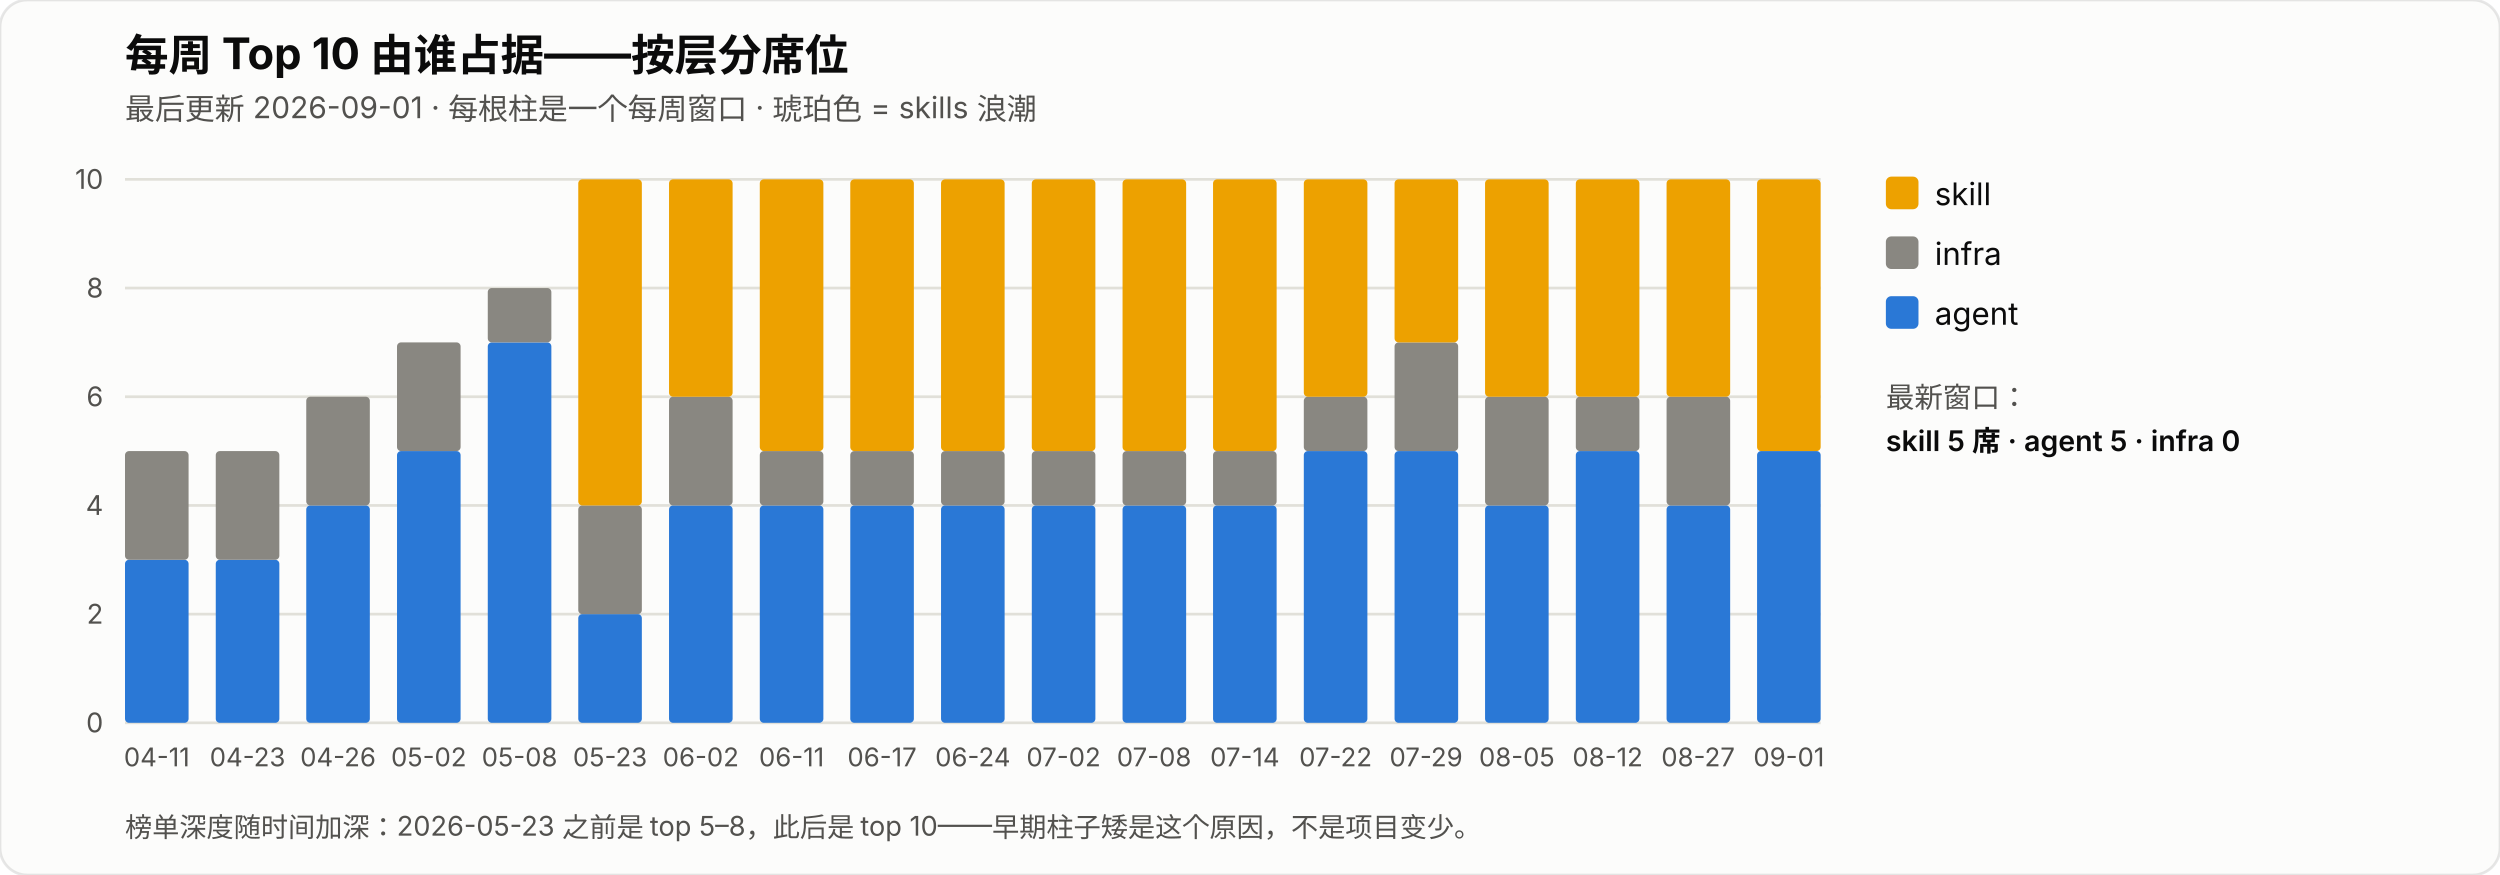
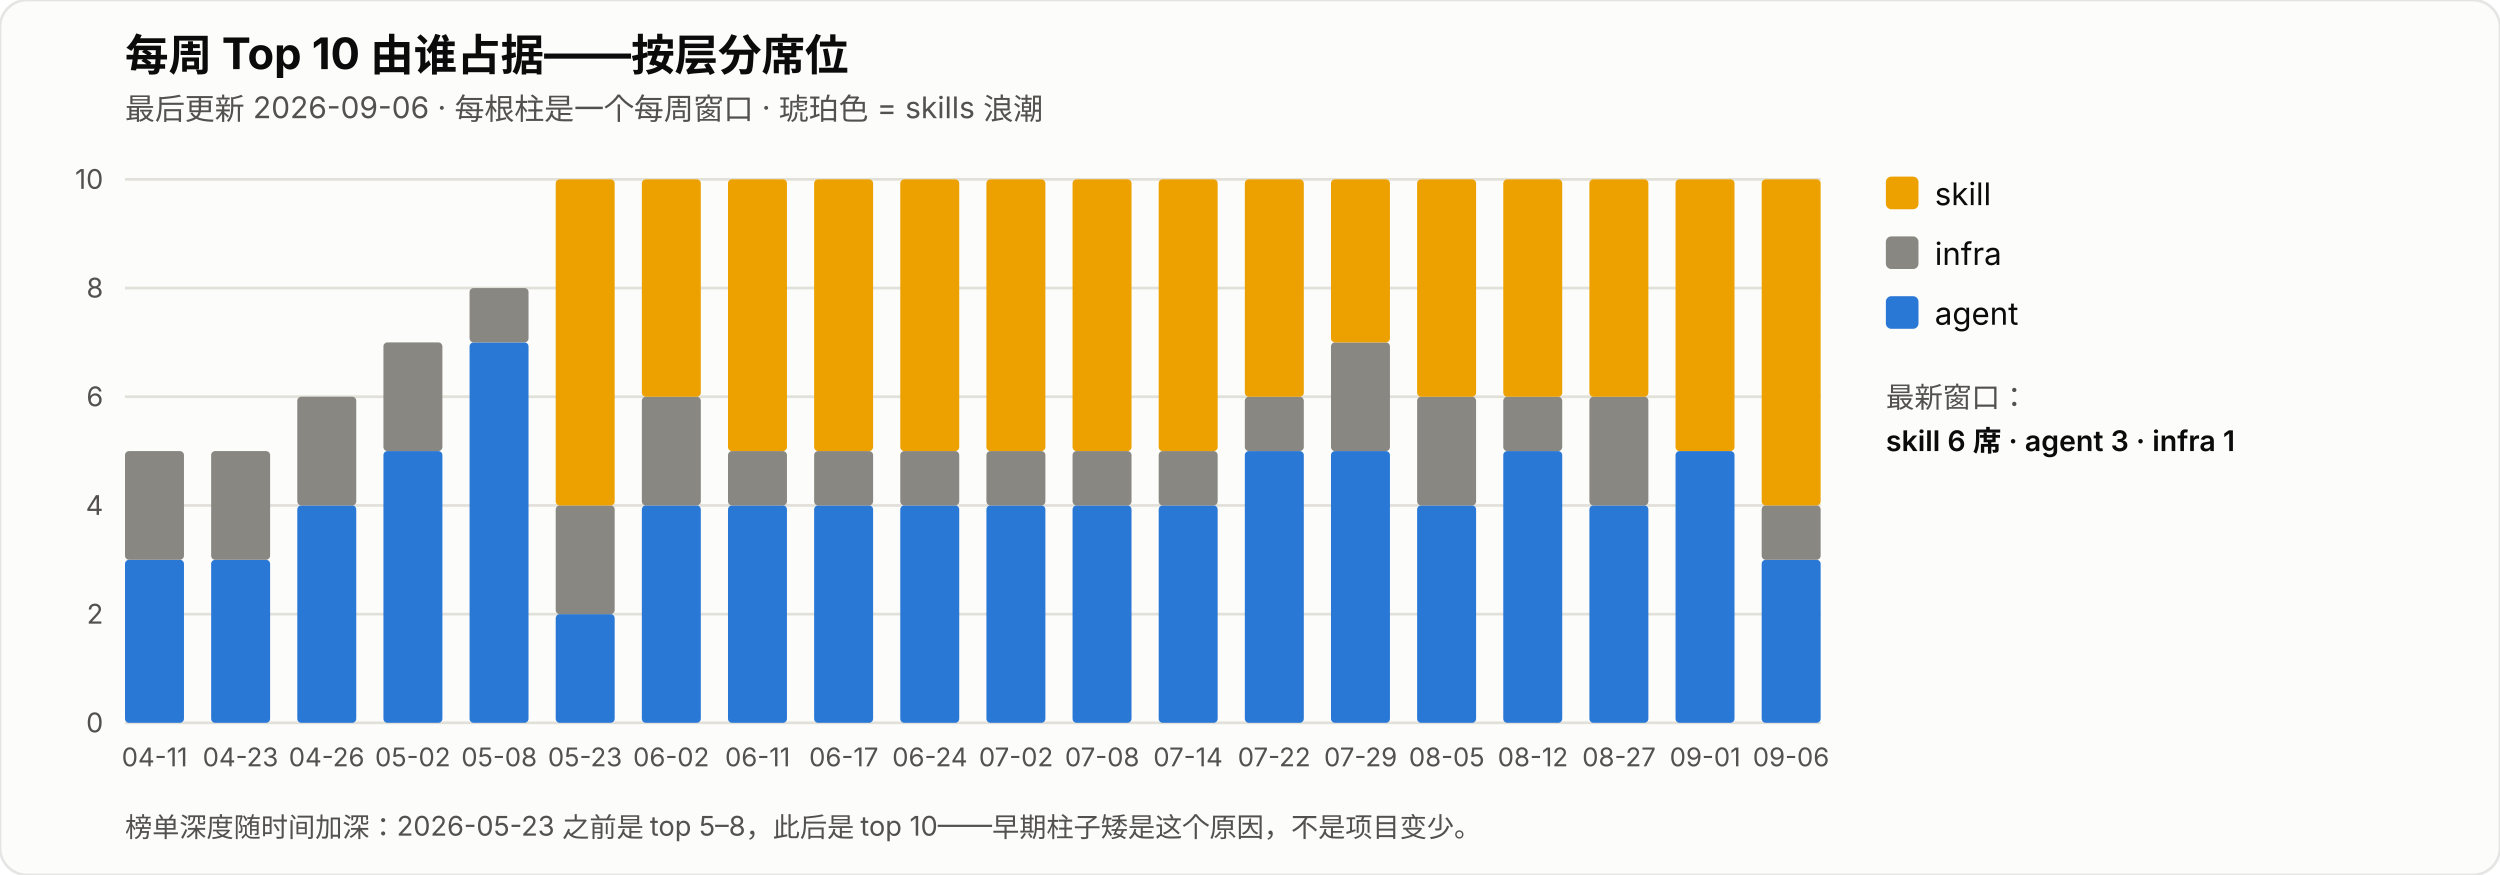
<svg xmlns="http://www.w3.org/2000/svg" width="920" height="322" viewBox="0 0 920 322" font-family="system-ui, -apple-system, sans-serif">
  <rect width="920" height="322" rx="10" fill="#fcfcfb" stroke="rgba(11,11,11,0.10)" />
  <text x="46" y="26" font-size="16" font-weight="700" fill="#0b0b0b">每周 Top 10 由谁占据——按层分席位</text>
-   <text x="46" y="44" font-size="11" fill="#52514e">最后更新 2026-09-01 · 每根柱是一个每周窗口 · 琥珀色 = skills 浪潮</text>
+   <text x="46" y="44" font-size="11" fill="#52514e">最后更新 2026-09-06 · 每根柱是一个每周窗口 · 琥珀色 = skills 浪潮</text>
  <line x1="46" y1="266.0" x2="670" y2="266.0" stroke="#e1e0d9" stroke-width="1" />
  <text x="38" y="269.5" font-size="10" fill="#52514e" text-anchor="end">0</text>
  <line x1="46" y1="226.0" x2="670" y2="226.0" stroke="#e1e0d9" stroke-width="1" />
  <text x="38" y="229.5" font-size="10" fill="#52514e" text-anchor="end">2</text>
  <line x1="46" y1="186.0" x2="670" y2="186.0" stroke="#e1e0d9" stroke-width="1" />
  <text x="38" y="189.5" font-size="10" fill="#52514e" text-anchor="end">4</text>
  <line x1="46" y1="146.0" x2="670" y2="146.0" stroke="#e1e0d9" stroke-width="1" />
  <text x="38" y="149.5" font-size="10" fill="#52514e" text-anchor="end">6</text>
  <line x1="46" y1="106.0" x2="670" y2="106.0" stroke="#e1e0d9" stroke-width="1" />
  <text x="38" y="109.5" font-size="10" fill="#52514e" text-anchor="end">8</text>
  <line x1="46" y1="66.0" x2="670" y2="66.0" stroke="#e1e0d9" stroke-width="1" />
  <text x="38" y="69.5" font-size="10" fill="#52514e" text-anchor="end">10</text>
-   <rect x="46.0" y="206.0" width="23.4" height="60.0" fill="#2a78d6" rx="1.5" />
-   <rect x="46.0" y="166.0" width="23.4" height="40.0" fill="#898781" rx="1.5" />
-   <text x="57.7" y="282" font-size="9.5" fill="#52514e" text-anchor="middle">04-11</text>
-   <rect x="79.4" y="206.0" width="23.4" height="60.0" fill="#2a78d6" rx="1.5" />
-   <rect x="79.4" y="166.0" width="23.4" height="40.0" fill="#898781" rx="1.5" />
-   <text x="91.1" y="282" font-size="9.5" fill="#52514e" text-anchor="middle">04-23</text>
-   <rect x="112.7" y="186.0" width="23.4" height="80.0" fill="#2a78d6" rx="1.5" />
-   <rect x="112.7" y="146.0" width="23.4" height="40.0" fill="#898781" rx="1.5" />
-   <text x="124.4" y="282" font-size="9.5" fill="#52514e" text-anchor="middle">04-26</text>
-   <rect x="146.1" y="166.0" width="23.4" height="100.0" fill="#2a78d6" rx="1.5" />
-   <rect x="146.1" y="126.0" width="23.4" height="40.0" fill="#898781" rx="1.5" />
-   <text x="157.8" y="282" font-size="9.5" fill="#52514e" text-anchor="middle">05-02</text>
-   <rect x="179.5" y="126.0" width="23.4" height="140.0" fill="#2a78d6" rx="1.5" />
-   <rect x="179.5" y="106.0" width="23.4" height="20.0" fill="#898781" rx="1.5" />
-   <text x="191.2" y="282" font-size="9.5" fill="#52514e" text-anchor="middle">05-08</text>
-   <rect x="212.8" y="226.0" width="23.4" height="40.0" fill="#2a78d6" rx="1.5" />
-   <rect x="212.8" y="186.0" width="23.4" height="40.0" fill="#898781" rx="1.5" />
-   <rect x="212.8" y="66.0" width="23.4" height="120.0" fill="#eda100" rx="1.5" />
-   <text x="224.5" y="282" font-size="9.5" fill="#52514e" text-anchor="middle">05-23</text>
-   <rect x="246.2" y="186.0" width="23.4" height="80.0" fill="#2a78d6" rx="1.5" />
-   <rect x="246.2" y="146.0" width="23.4" height="40.0" fill="#898781" rx="1.5" />
-   <rect x="246.2" y="66.0" width="23.4" height="80.0" fill="#eda100" rx="1.5" />
-   <text x="257.9" y="282" font-size="9.5" fill="#52514e" text-anchor="middle">06-02</text>
-   <rect x="279.6" y="186.0" width="23.4" height="80.0" fill="#2a78d6" rx="1.5" />
-   <rect x="279.6" y="166.0" width="23.4" height="20.0" fill="#898781" rx="1.5" />
-   <rect x="279.6" y="66.0" width="23.4" height="100.0" fill="#eda100" rx="1.5" />
-   <text x="291.3" y="282" font-size="9.5" fill="#52514e" text-anchor="middle">06-11</text>
-   <rect x="312.9" y="186.0" width="23.4" height="80.0" fill="#2a78d6" rx="1.5" />
-   <rect x="312.9" y="166.0" width="23.4" height="20.0" fill="#898781" rx="1.5" />
-   <rect x="312.9" y="66.0" width="23.4" height="100.0" fill="#eda100" rx="1.5" />
-   <text x="324.6" y="282" font-size="9.5" fill="#52514e" text-anchor="middle">06-17</text>
-   <rect x="346.3" y="186.0" width="23.4" height="80.0" fill="#2a78d6" rx="1.5" />
-   <rect x="346.3" y="166.0" width="23.4" height="20.0" fill="#898781" rx="1.5" />
-   <rect x="346.3" y="66.0" width="23.4" height="100.0" fill="#eda100" rx="1.5" />
-   <text x="358.0" y="282" font-size="9.5" fill="#52514e" text-anchor="middle">06-24</text>
-   <rect x="379.7" y="186.0" width="23.4" height="80.0" fill="#2a78d6" rx="1.5" />
-   <rect x="379.7" y="166.0" width="23.4" height="20.0" fill="#898781" rx="1.5" />
-   <rect x="379.7" y="66.0" width="23.4" height="100.0" fill="#eda100" rx="1.5" />
-   <text x="391.4" y="282" font-size="9.5" fill="#52514e" text-anchor="middle">07-02</text>
-   <rect x="413.1" y="186.0" width="23.4" height="80.0" fill="#2a78d6" rx="1.5" />
-   <rect x="413.1" y="166.0" width="23.4" height="20.0" fill="#898781" rx="1.5" />
-   <rect x="413.1" y="66.0" width="23.4" height="100.0" fill="#eda100" rx="1.5" />
-   <text x="424.7" y="282" font-size="9.5" fill="#52514e" text-anchor="middle">07-08</text>
-   <rect x="446.4" y="186.0" width="23.4" height="80.0" fill="#2a78d6" rx="1.5" />
-   <rect x="446.4" y="166.0" width="23.4" height="20.0" fill="#898781" rx="1.5" />
-   <rect x="446.4" y="66.0" width="23.4" height="100.0" fill="#eda100" rx="1.5" />
-   <text x="458.1" y="282" font-size="9.5" fill="#52514e" text-anchor="middle">07-14</text>
-   <rect x="479.8" y="166.0" width="23.4" height="100.0" fill="#2a78d6" rx="1.5" />
-   <rect x="479.8" y="146.0" width="23.4" height="20.0" fill="#898781" rx="1.5" />
-   <rect x="479.8" y="66.0" width="23.4" height="80.0" fill="#eda100" rx="1.5" />
-   <text x="491.5" y="282" font-size="9.5" fill="#52514e" text-anchor="middle">07-22</text>
-   <rect x="513.2" y="166.0" width="23.4" height="100.0" fill="#2a78d6" rx="1.5" />
-   <rect x="513.2" y="126.0" width="23.4" height="40.0" fill="#898781" rx="1.5" />
-   <rect x="513.2" y="66.0" width="23.4" height="60.0" fill="#eda100" rx="1.5" />
-   <text x="524.8" y="282" font-size="9.5" fill="#52514e" text-anchor="middle">07-29</text>
-   <rect x="546.5" y="186.0" width="23.4" height="80.0" fill="#2a78d6" rx="1.5" />
-   <rect x="546.5" y="146.0" width="23.4" height="40.0" fill="#898781" rx="1.5" />
-   <rect x="546.5" y="66.0" width="23.4" height="80.0" fill="#eda100" rx="1.5" />
-   <text x="558.2" y="282" font-size="9.5" fill="#52514e" text-anchor="middle">08-05</text>
-   <rect x="579.9" y="166.0" width="23.4" height="100.0" fill="#2a78d6" rx="1.5" />
-   <rect x="579.9" y="146.0" width="23.4" height="20.0" fill="#898781" rx="1.5" />
-   <rect x="579.9" y="66.0" width="23.4" height="80.0" fill="#eda100" rx="1.5" />
-   <text x="591.6" y="282" font-size="9.5" fill="#52514e" text-anchor="middle">08-12</text>
-   <rect x="613.3" y="186.0" width="23.4" height="80.0" fill="#2a78d6" rx="1.5" />
-   <rect x="613.3" y="146.0" width="23.4" height="40.0" fill="#898781" rx="1.5" />
-   <rect x="613.3" y="66.0" width="23.4" height="80.0" fill="#eda100" rx="1.5" />
-   <text x="624.9" y="282" font-size="9.5" fill="#52514e" text-anchor="middle">08-27</text>
-   <rect x="646.6" y="166.0" width="23.4" height="100.0" fill="#2a78d6" rx="1.5" />
-   <rect x="646.6" y="66.0" width="23.4" height="100.0" fill="#eda100" rx="1.5" />
-   <text x="658.3" y="282" font-size="9.5" fill="#52514e" text-anchor="middle">09-01</text>
+   <rect x="46.0" y="206.0" width="21.7" height="60.0" fill="#2a78d6" rx="1.5" />
+   <rect x="46.0" y="166.0" width="21.7" height="40.0" fill="#898781" rx="1.5" />
+   <text x="56.9" y="282" font-size="9.5" fill="#52514e" text-anchor="middle">04-11</text>
+   <rect x="77.7" y="206.0" width="21.7" height="60.0" fill="#2a78d6" rx="1.5" />
+   <rect x="77.7" y="166.0" width="21.7" height="40.0" fill="#898781" rx="1.5" />
+   <text x="88.5" y="282" font-size="9.5" fill="#52514e" text-anchor="middle">04-23</text>
+   <rect x="109.4" y="186.0" width="21.7" height="80.0" fill="#2a78d6" rx="1.5" />
+   <rect x="109.4" y="146.0" width="21.7" height="40.0" fill="#898781" rx="1.5" />
+   <text x="120.2" y="282" font-size="9.5" fill="#52514e" text-anchor="middle">04-26</text>
+   <rect x="141.1" y="166.0" width="21.7" height="100.0" fill="#2a78d6" rx="1.5" />
+   <rect x="141.1" y="126.0" width="21.7" height="40.0" fill="#898781" rx="1.5" />
+   <text x="151.9" y="282" font-size="9.5" fill="#52514e" text-anchor="middle">05-02</text>
+   <rect x="172.8" y="126.0" width="21.7" height="140.0" fill="#2a78d6" rx="1.5" />
+   <rect x="172.8" y="106.0" width="21.7" height="20.0" fill="#898781" rx="1.5" />
+   <text x="183.7" y="282" font-size="9.5" fill="#52514e" text-anchor="middle">05-08</text>
+   <rect x="204.5" y="226.0" width="21.7" height="40.0" fill="#2a78d6" rx="1.5" />
+   <rect x="204.5" y="186.0" width="21.7" height="40.0" fill="#898781" rx="1.5" />
+   <rect x="204.5" y="66.0" width="21.7" height="120.0" fill="#eda100" rx="1.5" />
+   <text x="215.3" y="282" font-size="9.5" fill="#52514e" text-anchor="middle">05-23</text>
+   <rect x="236.2" y="186.0" width="21.7" height="80.0" fill="#2a78d6" rx="1.5" />
+   <rect x="236.2" y="146.0" width="21.7" height="40.0" fill="#898781" rx="1.5" />
+   <rect x="236.2" y="66.0" width="21.7" height="80.0" fill="#eda100" rx="1.5" />
+   <text x="247.0" y="282" font-size="9.5" fill="#52514e" text-anchor="middle">06-02</text>
+   <rect x="267.9" y="186.0" width="21.7" height="80.0" fill="#2a78d6" rx="1.5" />
+   <rect x="267.9" y="166.0" width="21.7" height="20.0" fill="#898781" rx="1.5" />
+   <rect x="267.9" y="66.0" width="21.7" height="100.0" fill="#eda100" rx="1.5" />
+   <text x="278.8" y="282" font-size="9.5" fill="#52514e" text-anchor="middle">06-11</text>
+   <rect x="299.6" y="186.0" width="21.7" height="80.0" fill="#2a78d6" rx="1.5" />
+   <rect x="299.6" y="166.0" width="21.7" height="20.0" fill="#898781" rx="1.5" />
+   <rect x="299.6" y="66.0" width="21.7" height="100.0" fill="#eda100" rx="1.5" />
+   <text x="310.5" y="282" font-size="9.5" fill="#52514e" text-anchor="middle">06-17</text>
+   <rect x="331.3" y="186.0" width="21.7" height="80.0" fill="#2a78d6" rx="1.5" />
+   <rect x="331.3" y="166.0" width="21.7" height="20.0" fill="#898781" rx="1.5" />
+   <rect x="331.3" y="66.0" width="21.7" height="100.0" fill="#eda100" rx="1.5" />
+   <text x="342.2" y="282" font-size="9.5" fill="#52514e" text-anchor="middle">06-24</text>
+   <rect x="363.0" y="186.0" width="21.7" height="80.0" fill="#2a78d6" rx="1.5" />
+   <rect x="363.0" y="166.0" width="21.7" height="20.0" fill="#898781" rx="1.5" />
+   <rect x="363.0" y="66.0" width="21.7" height="100.0" fill="#eda100" rx="1.5" />
+   <text x="373.9" y="282" font-size="9.5" fill="#52514e" text-anchor="middle">07-02</text>
+   <rect x="394.7" y="186.0" width="21.7" height="80.0" fill="#2a78d6" rx="1.5" />
+   <rect x="394.7" y="166.0" width="21.7" height="20.0" fill="#898781" rx="1.5" />
+   <rect x="394.7" y="66.0" width="21.7" height="100.0" fill="#eda100" rx="1.5" />
+   <text x="405.6" y="282" font-size="9.5" fill="#52514e" text-anchor="middle">07-08</text>
+   <rect x="426.4" y="186.0" width="21.7" height="80.0" fill="#2a78d6" rx="1.5" />
+   <rect x="426.4" y="166.0" width="21.7" height="20.0" fill="#898781" rx="1.5" />
+   <rect x="426.4" y="66.0" width="21.7" height="100.0" fill="#eda100" rx="1.5" />
+   <text x="437.2" y="282" font-size="9.5" fill="#52514e" text-anchor="middle">07-14</text>
+   <rect x="458.1" y="166.0" width="21.7" height="100.0" fill="#2a78d6" rx="1.5" />
+   <rect x="458.1" y="146.0" width="21.7" height="20.0" fill="#898781" rx="1.5" />
+   <rect x="458.1" y="66.0" width="21.7" height="80.0" fill="#eda100" rx="1.5" />
+   <text x="468.9" y="282" font-size="9.5" fill="#52514e" text-anchor="middle">07-22</text>
+   <rect x="489.8" y="166.0" width="21.7" height="100.0" fill="#2a78d6" rx="1.5" />
+   <rect x="489.8" y="126.0" width="21.7" height="40.0" fill="#898781" rx="1.5" />
+   <rect x="489.8" y="66.0" width="21.7" height="60.0" fill="#eda100" rx="1.5" />
+   <text x="500.7" y="282" font-size="9.5" fill="#52514e" text-anchor="middle">07-29</text>
+   <rect x="521.5" y="186.0" width="21.7" height="80.0" fill="#2a78d6" rx="1.5" />
+   <rect x="521.5" y="146.0" width="21.7" height="40.0" fill="#898781" rx="1.5" />
+   <rect x="521.5" y="66.0" width="21.7" height="80.0" fill="#eda100" rx="1.5" />
+   <text x="532.4" y="282" font-size="9.5" fill="#52514e" text-anchor="middle">08-05</text>
+   <rect x="553.2" y="166.0" width="21.7" height="100.0" fill="#2a78d6" rx="1.5" />
+   <rect x="553.2" y="146.0" width="21.7" height="20.0" fill="#898781" rx="1.5" />
+   <rect x="553.2" y="66.0" width="21.7" height="80.0" fill="#eda100" rx="1.5" />
+   <text x="564.1" y="282" font-size="9.5" fill="#52514e" text-anchor="middle">08-12</text>
+   <rect x="584.9" y="186.0" width="21.7" height="80.0" fill="#2a78d6" rx="1.5" />
+   <rect x="584.9" y="146.0" width="21.7" height="40.0" fill="#898781" rx="1.5" />
+   <rect x="584.9" y="66.0" width="21.7" height="80.0" fill="#eda100" rx="1.5" />
+   <text x="595.8" y="282" font-size="9.5" fill="#52514e" text-anchor="middle">08-27</text>
+   <rect x="616.6" y="166.0" width="21.7" height="100.0" fill="#2a78d6" rx="1.5" />
+   <rect x="616.6" y="66.0" width="21.7" height="100.0" fill="#eda100" rx="1.5" />
+   <text x="627.5" y="282" font-size="9.5" fill="#52514e" text-anchor="middle">09-01</text>
+   <rect x="648.3" y="206.0" width="21.7" height="60.0" fill="#2a78d6" rx="1.5" />
+   <rect x="648.3" y="186.0" width="21.7" height="20.0" fill="#898781" rx="1.5" />
+   <rect x="648.3" y="66.0" width="21.7" height="120.0" fill="#eda100" rx="1.5" />
+   <text x="659.1" y="282" font-size="9.5" fill="#52514e" text-anchor="middle">09-06</text>
  <rect x="694" y="65" width="12" height="12" rx="2" fill="#eda100" />
  <text x="712" y="75.5" font-size="11.5" fill="#0b0b0b">skill</text>
  <rect x="694" y="87" width="12" height="12" rx="2" fill="#898781" />
  <text x="712" y="97.5" font-size="11.5" fill="#0b0b0b">infra</text>
  <rect x="694" y="109" width="12" height="12" rx="2" fill="#2a78d6" />
  <text x="712" y="119.5" font-size="11.5" fill="#0b0b0b">agent</text>
  <text x="694" y="150" font-size="10.5" fill="#52514e">最新窗口：</text>
-   <text x="694" y="166" font-size="10.5" font-weight="600" fill="#0b0b0b">skill 5 席 · agent 5 · infra 0</text>
+   <text x="694" y="166" font-size="10.5" font-weight="600" fill="#0b0b0b">skill 6 席 · agent 3 · infra 1</text>
  <text x="46" y="308" font-size="10" fill="#52514e">榜单深度随时间加深：2026-05-23 之前是 top 5–8，此后是 top 10——早期柱子矮是这个原因，不是项目变少。</text>
</svg>
